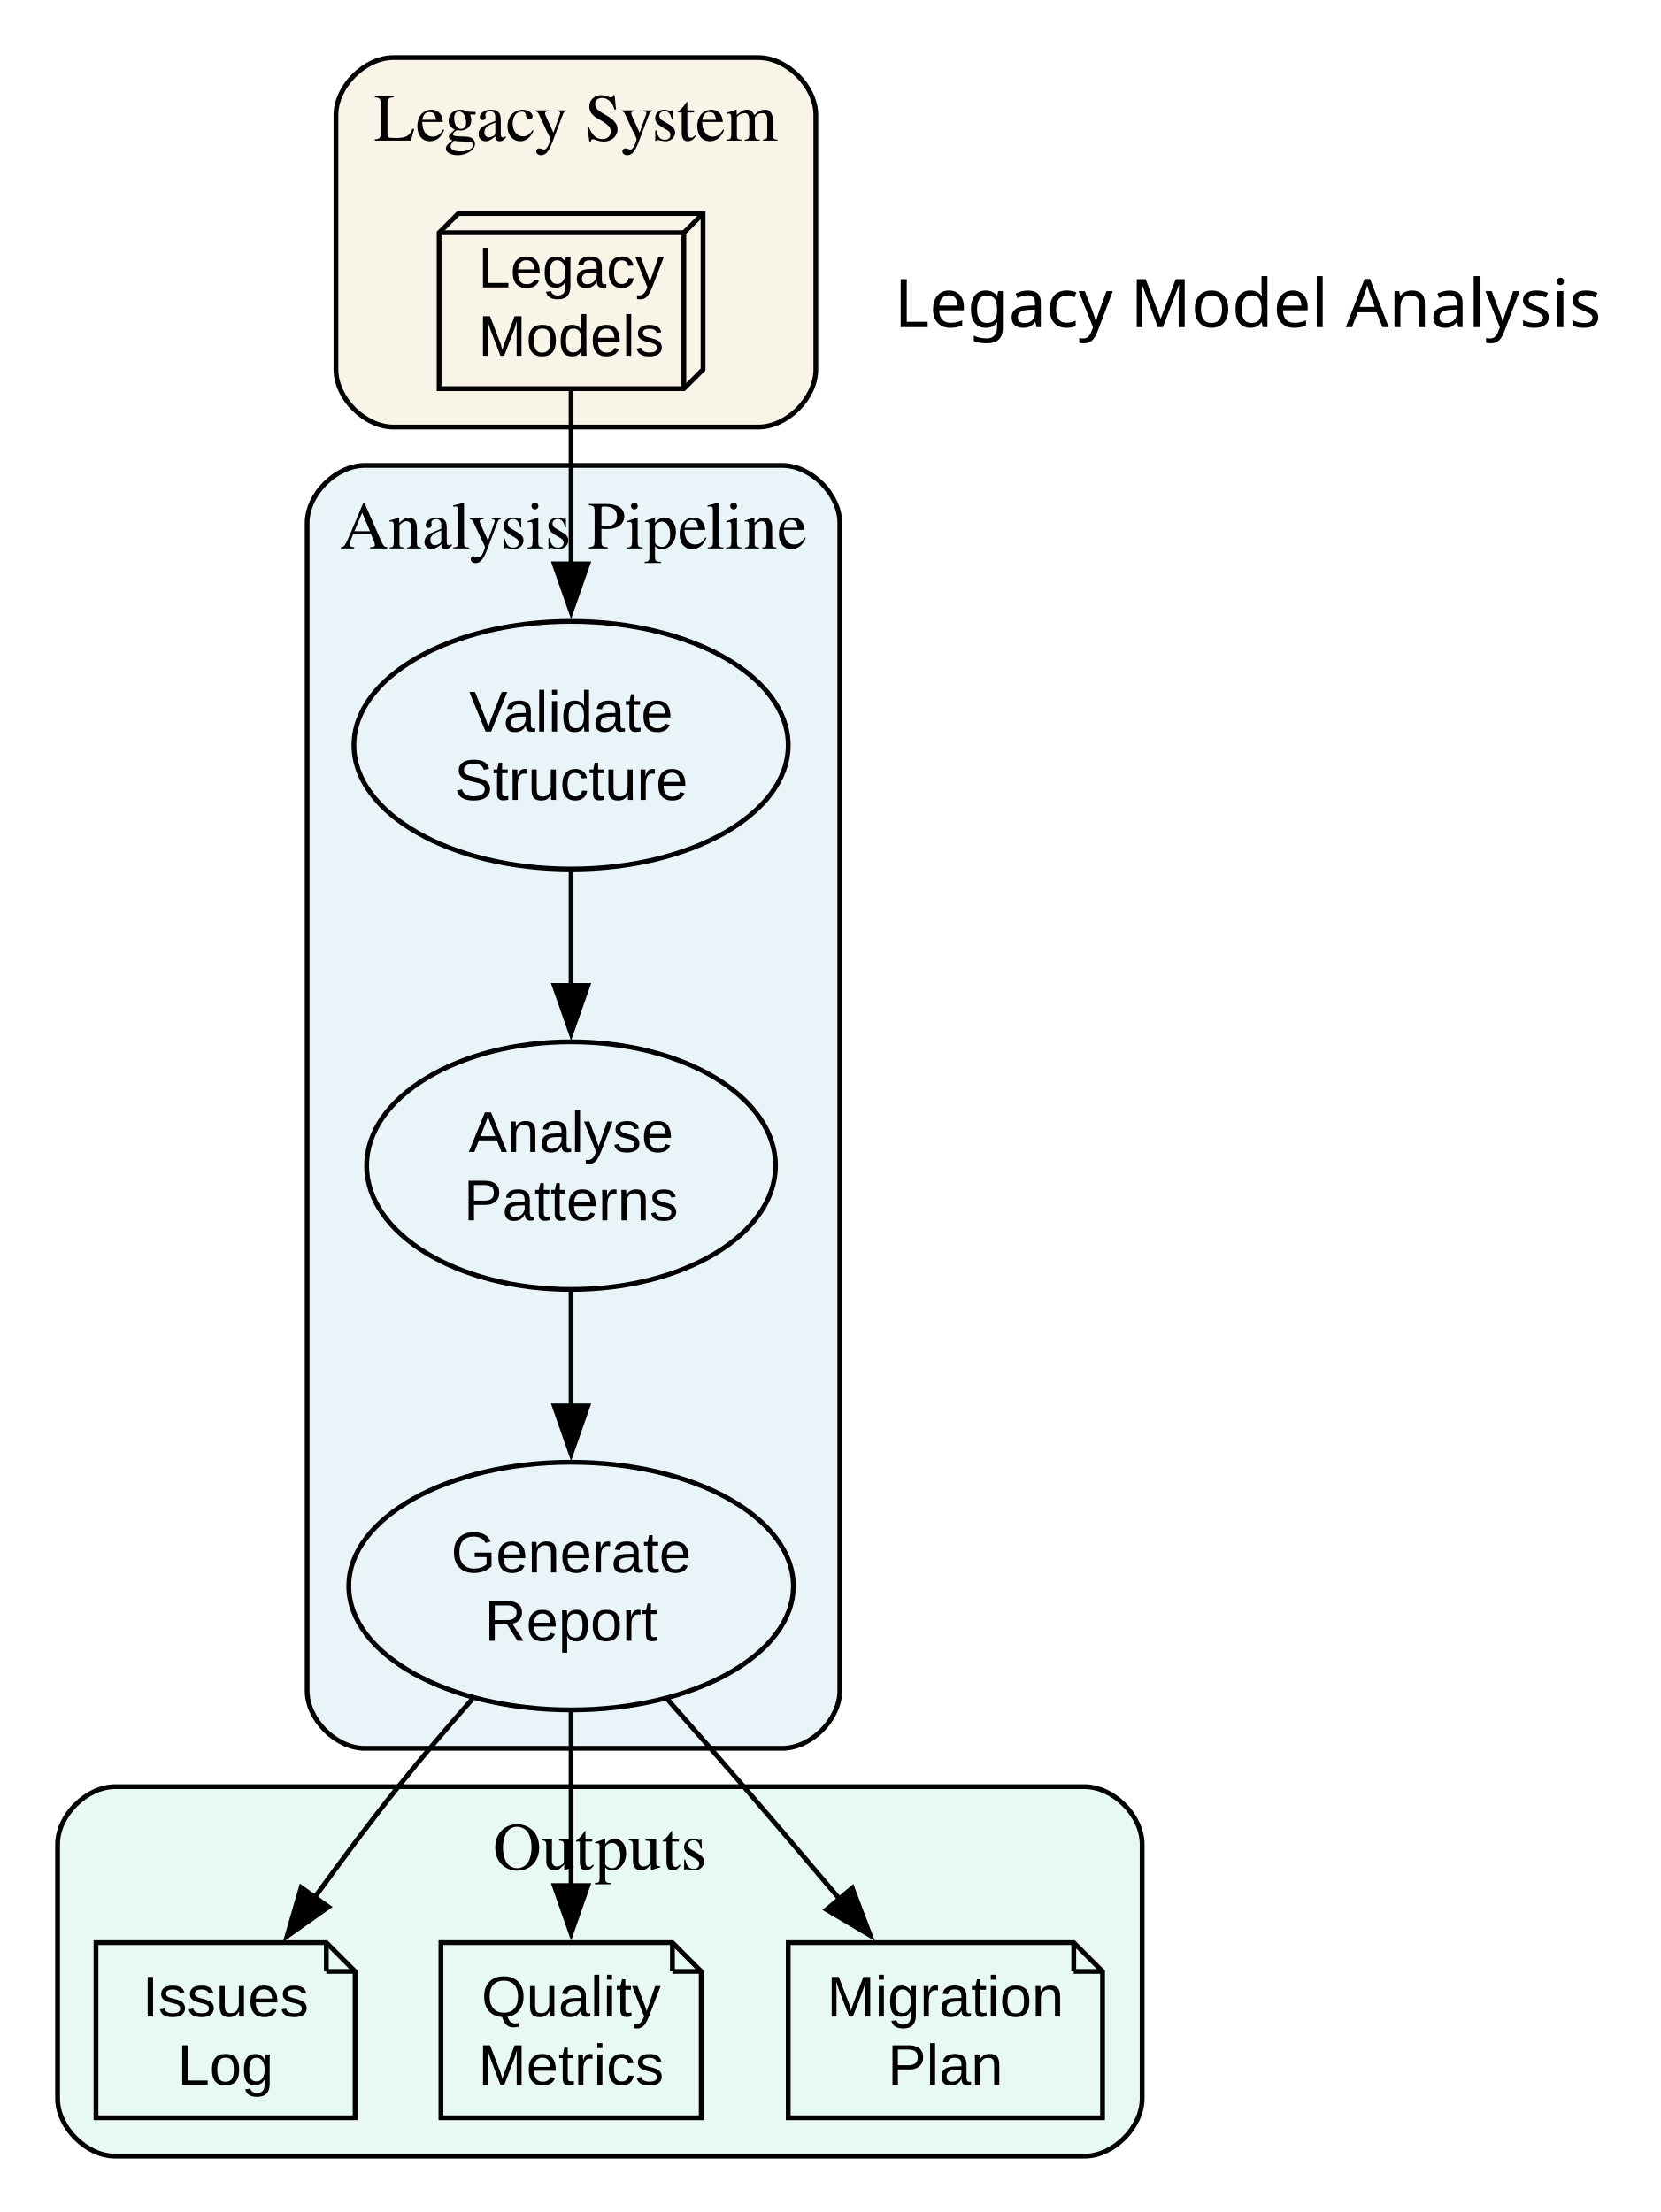
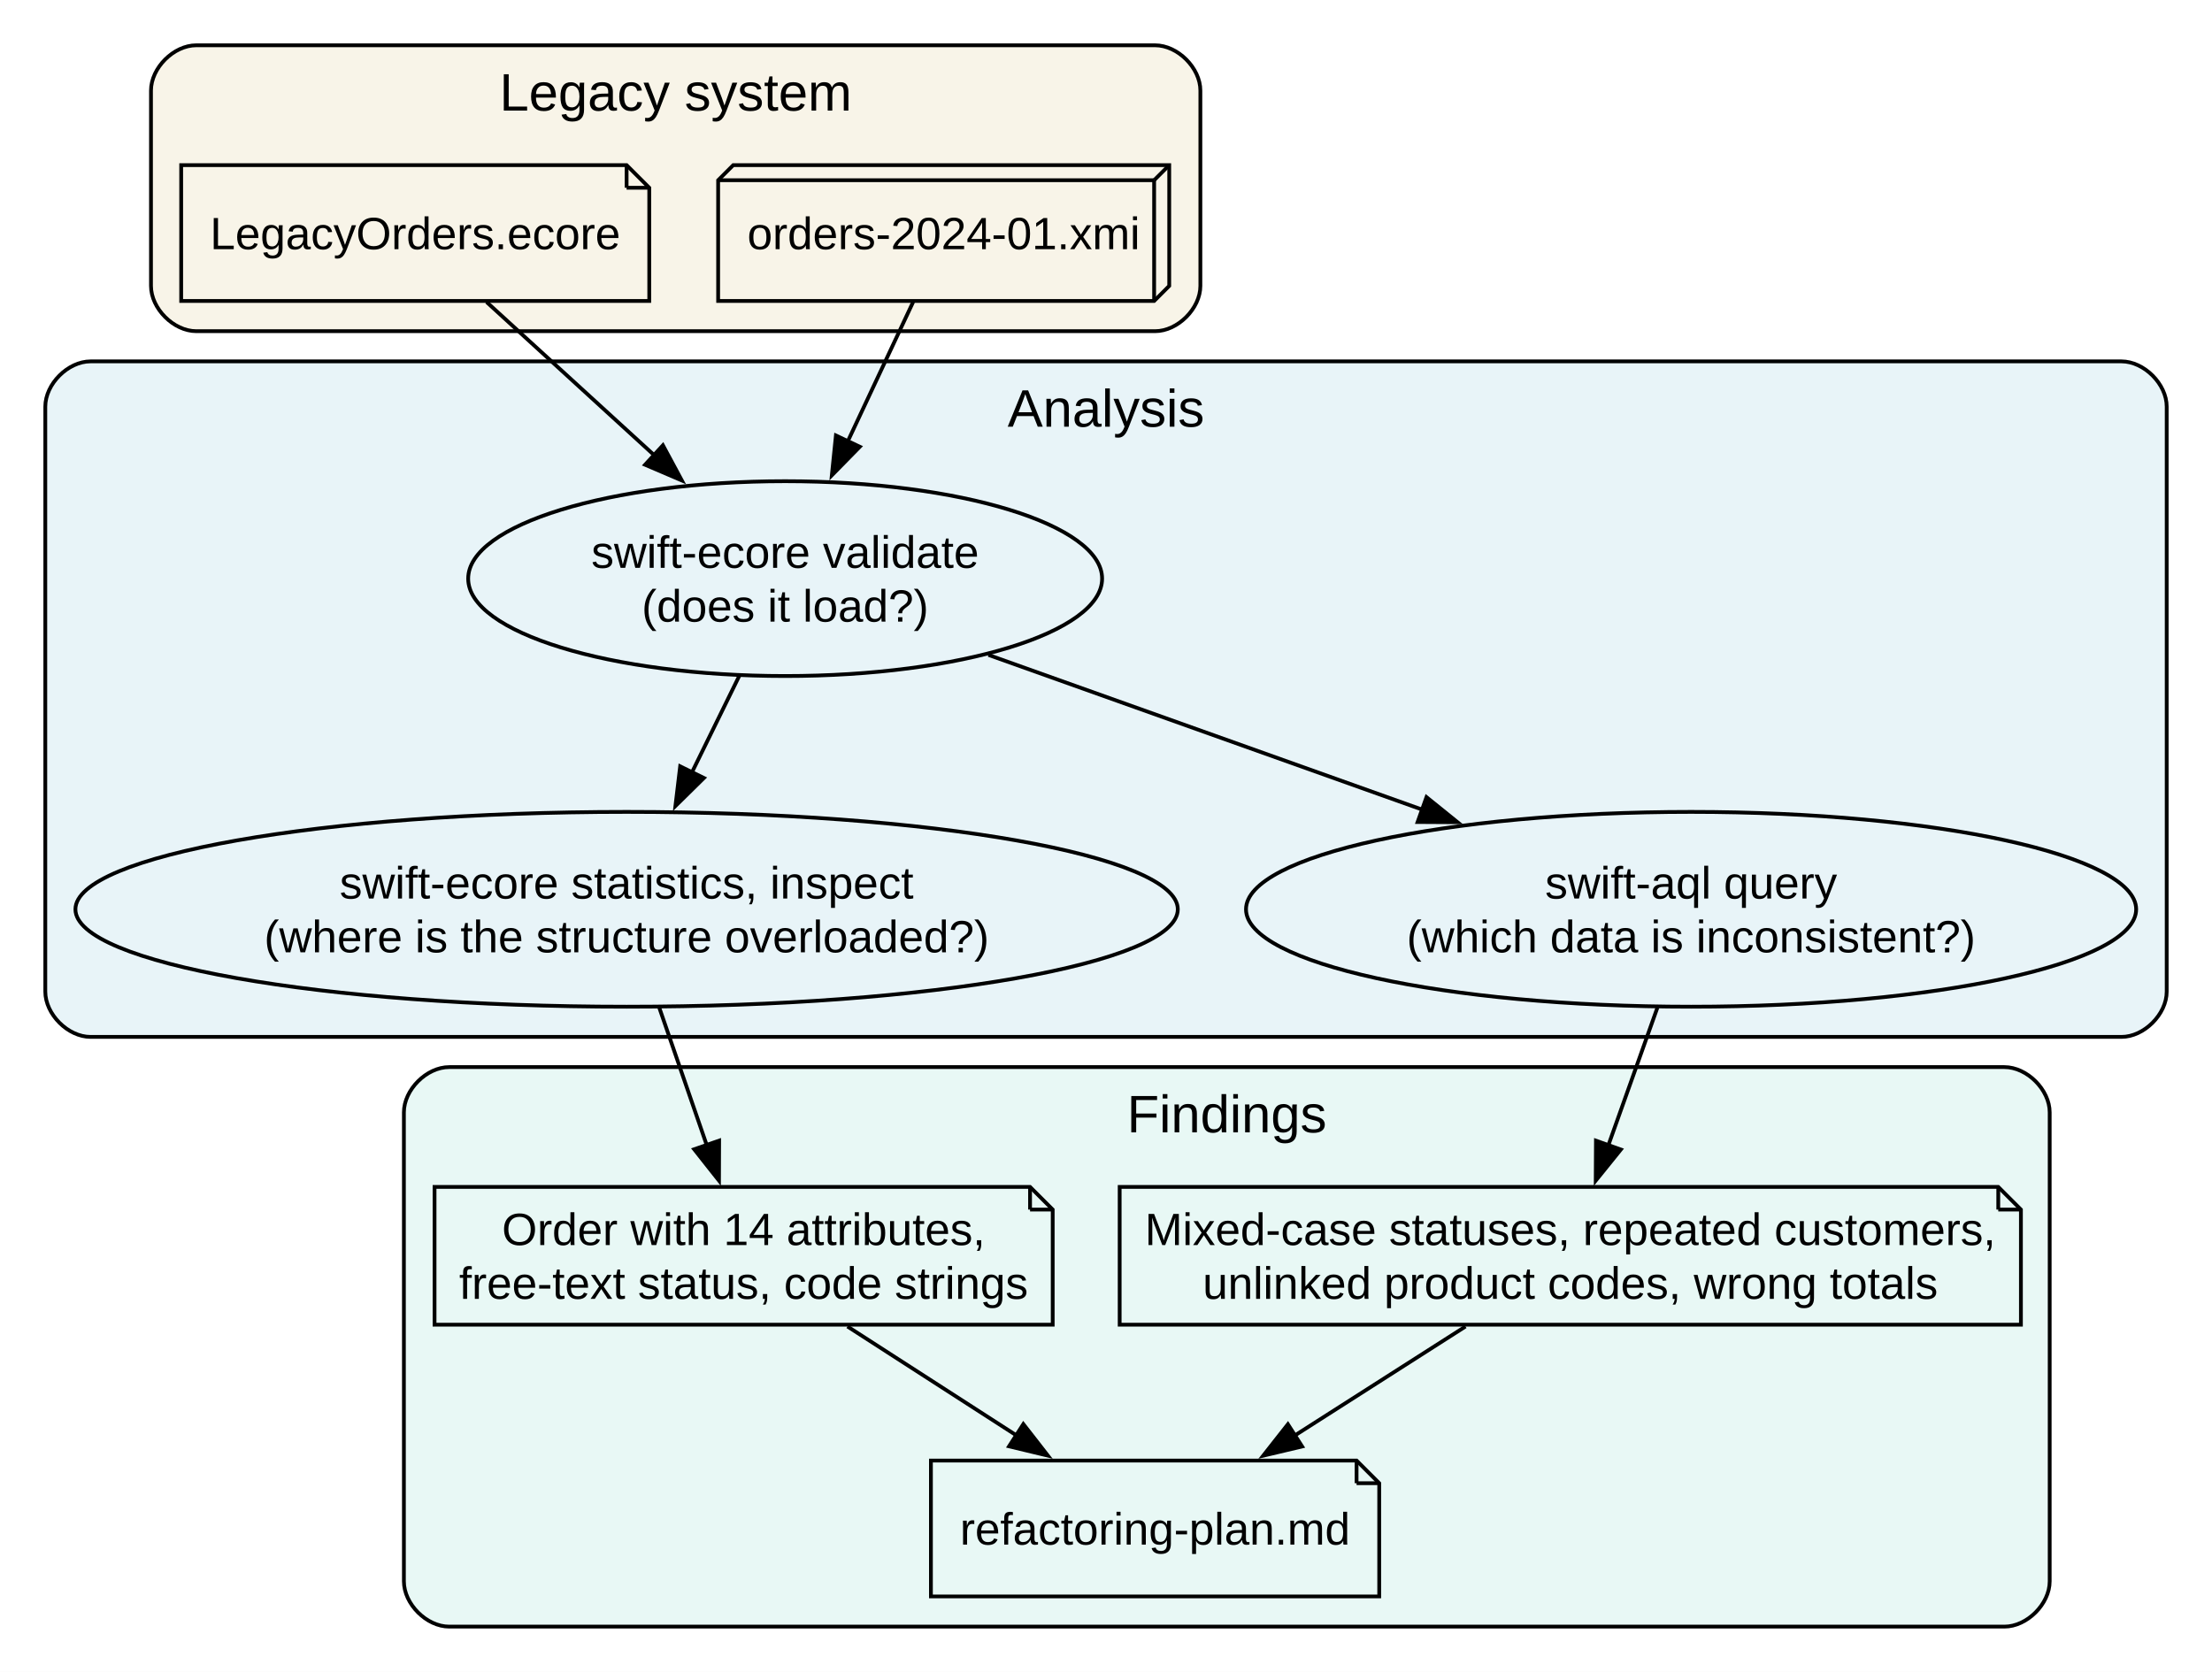
- <svg xmlns="http://www.w3.org/2000/svg" width="346pt" height="461pt" viewBox="0.00 0.00 346.00 461.00">
-   <g id="graph0" class="graph" transform="scale(1 1) rotate(0) translate(4 457.36)">
-     <polygon fill="white" stroke="none" points="-4,4 -4,-457.36 342.25,-457.36 342.25,4 -4,4" />
+ <svg xmlns="http://www.w3.org/2000/svg" width="586pt" height="443pt" viewBox="0.00 0.00 586.00 443.00">
+   <g id="graph0" class="graph" transform="scale(1 1) rotate(0) translate(4 438.99)">
+     <polygon fill="white" stroke="none" points="-4,4 -4,-438.99 582,-438.99 582,4 -4,4" />
    <g id="clust1" class="cluster">
-       <path fill="#f8f4e8" stroke="black" d="M78,-368.36C78,-368.36 154,-368.36 154,-368.36 160,-368.36 166,-374.36 166,-380.36 166,-380.36 166,-433.36 166,-433.36 166,-439.36 160,-445.36 154,-445.36 154,-445.36 78,-445.36 78,-445.36 72,-445.36 66,-439.36 66,-433.36 66,-433.36 66,-380.36 66,-380.36 66,-374.36 72,-368.36 78,-368.36" />
-       <text xml:space="preserve" text-anchor="middle" x="116" y="-428.06" font-family="Times,serif" font-size="14.00">Legacy System</text>
+       <path fill="#f8f4e8" stroke="black" d="M48,-351.24C48,-351.24 302,-351.24 302,-351.24 308,-351.24 314,-357.24 314,-363.24 314,-363.24 314,-414.99 314,-414.99 314,-420.99 308,-426.99 302,-426.99 302,-426.99 48,-426.99 48,-426.99 42,-426.99 36,-420.99 36,-414.99 36,-414.99 36,-363.24 36,-363.24 36,-357.24 42,-351.24 48,-351.24" />
+       <text xml:space="preserve" text-anchor="middle" x="175" y="-409.69" font-family="Arial" font-size="14.00">Legacy system</text>
    </g>
    <g id="clust2" class="cluster">
-       <path fill="#e8f4f8" stroke="black" d="M72,-93C72,-93 159,-93 159,-93 165,-93 171,-99 171,-105 171,-105 171,-348.36 171,-348.36 171,-354.36 165,-360.36 159,-360.36 159,-360.36 72,-360.36 72,-360.36 66,-360.36 60,-354.36 60,-348.36 60,-348.36 60,-105 60,-105 60,-99 66,-93 72,-93" />
-       <text xml:space="preserve" text-anchor="middle" x="115.5" y="-343.06" font-family="Times,serif" font-size="14.00">Analysis Pipeline</text>
+       <path fill="#e8f4f8" stroke="black" d="M20,-164.25C20,-164.25 558,-164.25 558,-164.25 564,-164.25 570,-170.25 570,-176.25 570,-176.25 570,-331.24 570,-331.24 570,-337.24 564,-343.24 558,-343.24 558,-343.24 20,-343.24 20,-343.24 14,-343.24 8,-337.24 8,-331.24 8,-331.24 8,-176.25 8,-176.25 8,-170.25 14,-164.25 20,-164.25" />
+       <text xml:space="preserve" text-anchor="middle" x="289" y="-325.94" font-family="Arial" font-size="14.00">Analysis</text>
    </g>
    <g id="clust3" class="cluster">
-       <path fill="#e8f8f5" stroke="black" d="M20,-8C20,-8 222,-8 222,-8 228,-8 234,-14 234,-20 234,-20 234,-73 234,-73 234,-79 228,-85 222,-85 222,-85 20,-85 20,-85 14,-85 8,-79 8,-73 8,-73 8,-20 8,-20 8,-14 14,-8 20,-8" />
-       <text xml:space="preserve" text-anchor="middle" x="121" y="-67.7" font-family="Times,serif" font-size="14.00">Outputs</text>
+       <path fill="#e8f8f5" stroke="black" d="M115,-8C115,-8 527,-8 527,-8 533,-8 539,-14 539,-20 539,-20 539,-144.25 539,-144.25 539,-150.25 533,-156.25 527,-156.25 527,-156.25 115,-156.25 115,-156.25 109,-156.25 103,-150.25 103,-144.25 103,-144.25 103,-20 103,-20 103,-14 109,-8 115,-8" />
+       <text xml:space="preserve" text-anchor="middle" x="321" y="-138.95" font-family="Arial" font-size="14.00">Findings</text>
    </g>
    <g id="node1" class="node">
-       <polygon fill="none" stroke="black" points="142.5,-412.86 91.5,-412.86 87.5,-408.86 87.5,-376.36 138.5,-376.36 142.5,-380.36 142.5,-412.86" />
-       <polyline fill="none" stroke="black" points="138.5,-408.86 87.5,-408.86" />
-       <polyline fill="none" stroke="black" points="138.5,-408.86 138.5,-376.36" />
-       <polyline fill="none" stroke="black" points="138.5,-408.86 142.5,-412.86" />
-       <text xml:space="preserve" text-anchor="middle" x="115" y="-397.46" font-family="Arial" font-size="12.00">Legacy</text>
-       <text xml:space="preserve" text-anchor="middle" x="115" y="-383.21" font-family="Arial" font-size="12.00">Models</text>
+       <polygon fill="none" stroke="black" points="162,-395.24 44,-395.24 44,-359.24 168,-359.24 168,-389.24 162,-395.24" />
+       <polyline fill="none" stroke="black" points="162,-395.24 162,-389.24" />
+       <polyline fill="none" stroke="black" points="168,-389.24 162,-389.24" />
+       <text xml:space="preserve" text-anchor="middle" x="106" y="-372.96" font-family="Arial" font-size="12.00">LegacyOrders.ecore</text>
+     </g>
+     <g id="node3" class="node">
+       <ellipse fill="none" stroke="black" cx="204" cy="-285.68" rx="83.97" ry="25.81" />
+       <text xml:space="preserve" text-anchor="middle" x="204" y="-288.53" font-family="Arial" font-size="12.00">swift-ecore validate</text>
+       <text xml:space="preserve" text-anchor="middle" x="204" y="-274.28" font-family="Arial" font-size="12.00">(does it load?)</text>
+     </g>
+     <g id="edge1" class="edge">
+       <path fill="none" stroke="black" d="M124.9,-358.97C137.57,-347.39 154.62,-331.8 169.65,-318.07" />
+       <polygon fill="black" stroke="black" points="171.62,-321.01 176.64,-311.68 166.89,-315.85 171.62,-321.01" />
    </g>
    <g id="node2" class="node">
-       <ellipse fill="none" stroke="black" cx="115" cy="-302.05" rx="45.25" ry="25.81" />
-       <text xml:space="preserve" text-anchor="middle" x="115" y="-304.9" font-family="Arial" font-size="12.00">Validate</text>
-       <text xml:space="preserve" text-anchor="middle" x="115" y="-290.65" font-family="Arial" font-size="12.00">Structure</text>
-     </g>
-     <g id="edge1" class="edge">
-       <path fill="none" stroke="black" d="M115,-376.15C115,-365.76 115,-352.18 115,-339.55" />
-       <polygon fill="black" stroke="black" points="118.5,-339.85 115,-329.85 111.5,-339.85 118.5,-339.85" />
-     </g>
-     <g id="node3" class="node">
-       <ellipse fill="none" stroke="black" cx="115" cy="-214.43" rx="42.6" ry="25.81" />
-       <text xml:space="preserve" text-anchor="middle" x="115" y="-217.28" font-family="Arial" font-size="12.00">Analyse</text>
-       <text xml:space="preserve" text-anchor="middle" x="115" y="-203.03" font-family="Arial" font-size="12.00">Patterns</text>
+       <polygon fill="none" stroke="black" points="305.75,-395.24 190.25,-395.24 186.25,-391.24 186.25,-359.24 301.75,-359.24 305.75,-363.24 305.75,-395.24" />
+       <polyline fill="none" stroke="black" points="301.75,-391.24 186.25,-391.24" />
+       <polyline fill="none" stroke="black" points="301.75,-391.24 301.75,-359.24" />
+       <polyline fill="none" stroke="black" points="301.75,-391.24 305.75,-395.24" />
+       <text xml:space="preserve" text-anchor="middle" x="246" y="-372.96" font-family="Arial" font-size="12.00">orders-2024-01.xmi</text>
    </g>
    <g id="edge2" class="edge">
-       <path fill="none" stroke="black" d="M115,-275.82C115,-268.33 115,-259.97 115,-251.92" />
-       <polygon fill="black" stroke="black" points="118.5,-251.99 115,-241.99 111.5,-251.99 118.5,-251.99" />
+       <path fill="none" stroke="black" d="M237.9,-358.97C232.99,-348.49 226.53,-334.72 220.57,-322.01" />
+       <polygon fill="black" stroke="black" points="223.78,-320.62 216.37,-313.06 217.45,-323.6 223.78,-320.62" />
    </g>
    <g id="node4" class="node">
-       <ellipse fill="none" stroke="black" cx="115" cy="-126.81" rx="46.32" ry="25.81" />
-       <text xml:space="preserve" text-anchor="middle" x="115" y="-129.66" font-family="Arial" font-size="12.00">Generate</text>
-       <text xml:space="preserve" text-anchor="middle" x="115" y="-115.41" font-family="Arial" font-size="12.00">Report</text>
+       <ellipse fill="none" stroke="black" cx="162" cy="-198.06" rx="146.02" ry="25.81" />
+       <text xml:space="preserve" text-anchor="middle" x="162" y="-200.91" font-family="Arial" font-size="12.00">swift-ecore statistics, inspect</text>
+       <text xml:space="preserve" text-anchor="middle" x="162" y="-186.66" font-family="Arial" font-size="12.00">(where is the structure overloaded?)</text>
    </g>
    <g id="edge3" class="edge">
-       <path fill="none" stroke="black" d="M115,-188.2C115,-180.71 115,-172.35 115,-164.3" />
-       <polygon fill="black" stroke="black" points="118.5,-164.37 115,-154.37 111.5,-164.37 118.5,-164.37" />
+       <path fill="none" stroke="black" d="M191.85,-259.91C187.92,-251.91 183.49,-242.87 179.27,-234.26" />
+       <polygon fill="black" stroke="black" points="182.48,-232.86 174.93,-225.42 176.19,-235.94 182.48,-232.86" />
    </g>
    <g id="node5" class="node">
-       <polygon fill="none" stroke="black" points="64,-52.5 16,-52.5 16,-16 70,-16 70,-46.5 64,-52.5" />
-       <polyline fill="none" stroke="black" points="64,-52.5 64,-46.5" />
-       <polyline fill="none" stroke="black" points="70,-46.5 64,-46.5" />
-       <text xml:space="preserve" text-anchor="middle" x="43" y="-37.1" font-family="Arial" font-size="12.00">Issues</text>
-       <text xml:space="preserve" text-anchor="middle" x="43" y="-22.85" font-family="Arial" font-size="12.00">Log</text>
+       <ellipse fill="none" stroke="black" cx="444" cy="-198.06" rx="117.91" ry="25.81" />
+       <text xml:space="preserve" text-anchor="middle" x="444" y="-200.91" font-family="Arial" font-size="12.00">swift-aql query</text>
+       <text xml:space="preserve" text-anchor="middle" x="444" y="-186.66" font-family="Arial" font-size="12.00">(which data is inconsistent?)</text>
    </g>
    <g id="edge4" class="edge">
-       <path fill="none" stroke="black" d="M94.42,-103.26C89.27,-97.41 83.84,-91.05 79,-85 73.1,-77.62 66.97,-69.39 61.48,-61.79" />
-       <polygon fill="black" stroke="black" points="64.46,-59.94 55.81,-53.82 58.76,-64 64.46,-59.94" />
+       <path fill="none" stroke="black" d="M257.86,-265.46C291.82,-253.35 336.06,-237.56 372.89,-224.43" />
+       <polygon fill="black" stroke="black" points="373.9,-227.78 382.14,-221.13 371.55,-221.19 373.9,-227.78" />
    </g>
    <g id="node6" class="node">
-       <polygon fill="none" stroke="black" points="136.12,-52.5 87.88,-52.5 87.88,-16 142.12,-16 142.12,-46.5 136.12,-52.5" />
-       <polyline fill="none" stroke="black" points="136.12,-52.5 136.12,-46.5" />
-       <polyline fill="none" stroke="black" points="142.12,-46.5 136.12,-46.5" />
-       <text xml:space="preserve" text-anchor="middle" x="115" y="-37.1" font-family="Arial" font-size="12.00">Quality</text>
-       <text xml:space="preserve" text-anchor="middle" x="115" y="-22.85" font-family="Arial" font-size="12.00">Metrics</text>
+       <polygon fill="none" stroke="black" points="268.88,-124.5 111.12,-124.5 111.12,-88 274.88,-88 274.88,-118.5 268.88,-124.5" />
+       <polyline fill="none" stroke="black" points="268.88,-124.5 268.88,-118.5" />
+       <polyline fill="none" stroke="black" points="274.88,-118.5 268.88,-118.5" />
+       <text xml:space="preserve" text-anchor="middle" x="193" y="-109.1" font-family="Arial" font-size="12.00">Order with 14 attributes,</text>
+       <text xml:space="preserve" text-anchor="middle" x="193" y="-94.85" font-family="Arial" font-size="12.00">free-text status, code strings</text>
    </g>
    <g id="edge5" class="edge">
-       <path fill="none" stroke="black" d="M115,-100.58C115,-89.32 115,-75.98 115,-64.3" />
-       <polygon fill="black" stroke="black" points="118.5,-64.4 115,-54.4 111.5,-64.4 118.5,-64.4" />
+       <path fill="none" stroke="black" d="M170.64,-172.04C174.57,-160.64 179.25,-147.08 183.31,-135.33" />
+       <polygon fill="black" stroke="black" points="186.51,-136.77 186.47,-126.17 179.9,-134.48 186.51,-136.77" />
    </g>
    <g id="node7" class="node">
-       <polygon fill="none" stroke="black" points="219.75,-52.5 160.25,-52.5 160.25,-16 225.75,-16 225.75,-46.5 219.75,-52.5" />
-       <polyline fill="none" stroke="black" points="219.75,-52.5 219.75,-46.5" />
-       <polyline fill="none" stroke="black" points="225.75,-46.5 219.75,-46.5" />
-       <text xml:space="preserve" text-anchor="middle" x="193" y="-37.1" font-family="Arial" font-size="12.00">Migration</text>
-       <text xml:space="preserve" text-anchor="middle" x="193" y="-22.85" font-family="Arial" font-size="12.00">Plan</text>
+       <polygon fill="none" stroke="black" points="525.38,-124.5 292.62,-124.5 292.62,-88 531.38,-88 531.38,-118.5 525.38,-124.5" />
+       <polyline fill="none" stroke="black" points="525.38,-124.5 525.38,-118.5" />
+       <polyline fill="none" stroke="black" points="531.38,-118.5 525.38,-118.5" />
+       <text xml:space="preserve" text-anchor="middle" x="412" y="-109.1" font-family="Arial" font-size="12.00">Mixed-case statuses, repeated customers,</text>
+       <text xml:space="preserve" text-anchor="middle" x="412" y="-94.85" font-family="Arial" font-size="12.00">unlinked product codes, wrong totals</text>
    </g>
    <g id="edge6" class="edge">
-       <path fill="none" stroke="black" d="M134.89,-103.43C140.16,-97.47 145.81,-91.01 151,-85 157.58,-77.37 164.67,-69.03 171.12,-61.39" />
-       <polygon fill="black" stroke="black" points="173.59,-63.89 177.35,-53.99 168.23,-59.38 173.59,-63.89" />
+       <path fill="none" stroke="black" d="M435.09,-172.04C431.02,-160.64 426.19,-147.08 422.01,-135.33" />
+       <polygon fill="black" stroke="black" points="425.39,-134.41 418.74,-126.17 418.8,-136.76 425.39,-134.41" />
    </g>
    <g id="node8" class="node">
-       <text xml:space="preserve" text-anchor="middle" x="256" y="-389.18" font-family="Arial Bold" font-size="14.00">Legacy Model Analysis</text>
+       <polygon fill="none" stroke="black" points="355.38,-52 242.62,-52 242.62,-16 361.38,-16 361.38,-46 355.38,-52" />
+       <polyline fill="none" stroke="black" points="355.38,-52 355.38,-46" />
+       <polyline fill="none" stroke="black" points="361.38,-46 355.38,-46" />
+       <text xml:space="preserve" text-anchor="middle" x="302" y="-29.73" font-family="Arial" font-size="12.00">refactoring-plan.md</text>
+     </g>
+     <g id="edge7" class="edge">
+       <path fill="none" stroke="black" d="M220.51,-87.52C234.16,-78.72 250.85,-67.97 265.55,-58.49" />
+       <polygon fill="black" stroke="black" points="267.1,-61.66 273.61,-53.3 263.31,-55.77 267.1,-61.66" />
+     </g>
+     <g id="edge8" class="edge">
+       <path fill="none" stroke="black" d="M384.24,-87.52C370.46,-78.72 353.62,-67.97 338.78,-58.49" />
+       <polygon fill="black" stroke="black" points="340.96,-55.73 330.64,-53.29 337.19,-61.62 340.96,-55.73" />
    </g>
  </g>
</svg>
